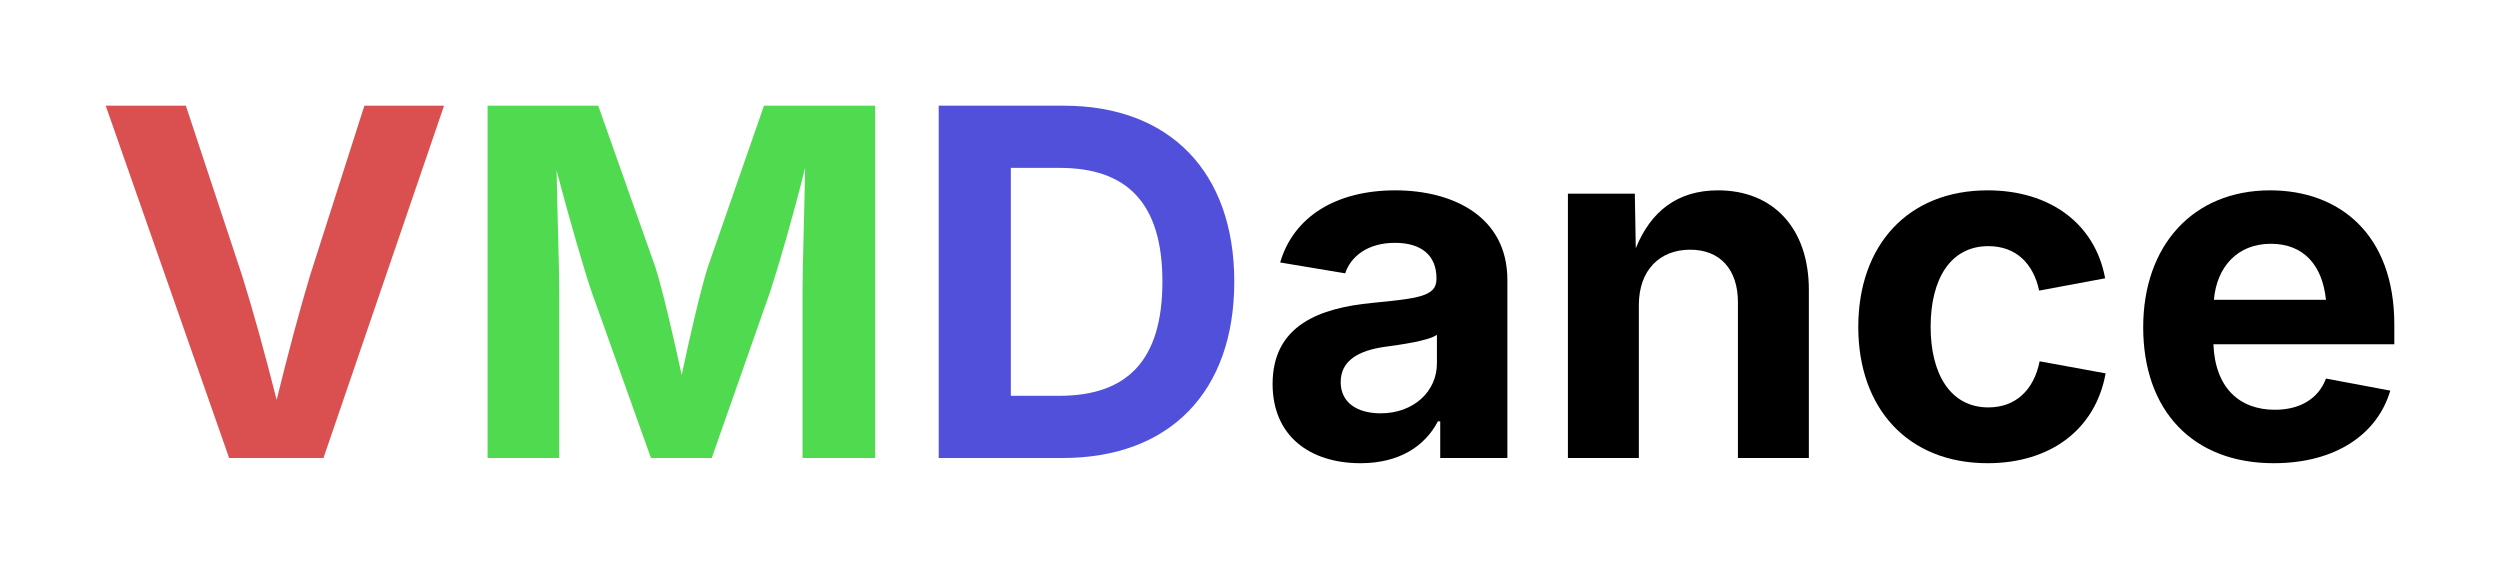
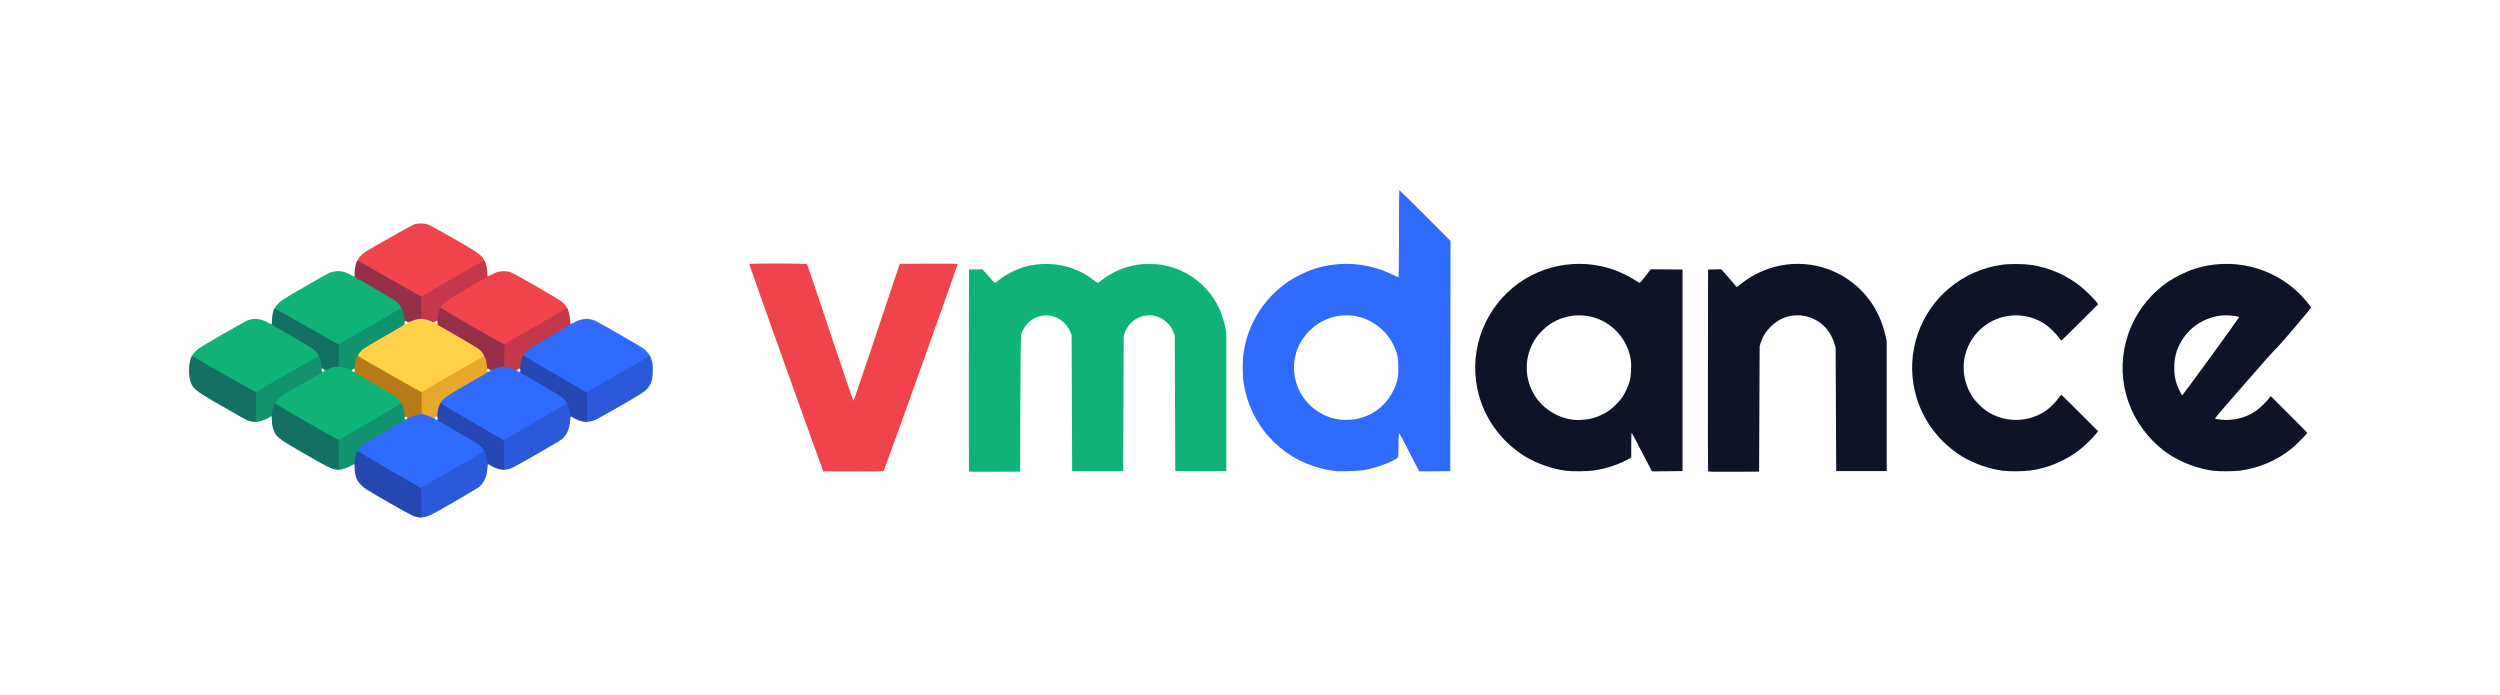
- <svg xmlns="http://www.w3.org/2000/svg" viewBox="0 0 1032.52 235.72" width="1032.52" height="235.72" role="img" aria-label="VMDance">
-   <path d="M55.762 0.0H94.727L144.531 -145.508H111.621L89.16 -75.293C84.766 -60.645 80.273 -43.848 75.391 -24.023C70.41 -43.652 65.723 -60.645 61.133 -75.293L37.891 -145.508H4.785Z" fill="#da5050" transform="translate(38.87,189.16)" />
-   <path d="M162.5 0.0H192.09V-68.652C192.09 -79.59 191.309 -100.977 191.016 -118.652C196.191 -99.121 202.051 -78.711 205.469 -68.652L229.98 0.0H255.078L279.199 -68.652C282.617 -79.004 288.77 -100.195 293.652 -119.824C293.359 -101.465 292.578 -79.59 292.578 -68.652V0.0H322.559V-145.508H276.66L253.418 -78.711C250.488 -69.434 245.996 -50.0 242.676 -34.277C239.258 -50.098 234.766 -69.531 231.836 -78.711L208.203 -145.508H162.5Z" fill="#50da50" transform="translate(38.87,189.16)" />
-   <path d="M400.0 0.0C444.238 0.0 470.898 -27.344 470.898 -72.852C470.898 -118.164 444.238 -145.508 400.488 -145.508H348.828V0.0ZM378.613 -25.684V-119.824H398.73C426.562 -119.824 441.211 -105.371 441.211 -72.852C441.211 -40.137 426.562 -25.684 398.535 -25.684Z" fill="#5050da" transform="translate(38.87,189.16)" />
-   <path d="M523.047 2.148C539.16 2.148 549.707 -4.98 554.98 -15.137H555.957V0.0H583.691V-73.535C583.691 -100.0 560.84 -110.547 537.402 -110.547C512.988 -110.547 495.41 -99.707 489.844 -80.762L516.699 -76.27C519.043 -83.301 525.977 -88.867 537.305 -88.867C548.242 -88.867 554.395 -83.594 554.395 -74.316V-73.828C554.395 -66.699 546.68 -65.918 527.93 -64.062C506.445 -62.012 486.719 -54.98 486.719 -30.566C486.719 -8.984 502.246 2.148 523.047 2.148ZM531.348 -18.457C521.68 -18.457 514.844 -22.852 514.844 -31.348C514.844 -40.137 522.07 -44.336 532.91 -45.898C539.355 -46.777 550.977 -48.34 554.59 -50.879V-39.062C554.59 -27.539 545.02 -18.457 531.348 -18.457Z" fill="#000000" transform="translate(38.87,189.16)" />
-   <path d="M637.988 -63.184C637.988 -77.637 646.68 -86.035 659.18 -86.035C671.484 -86.035 678.906 -77.93 678.906 -64.355V0.0H708.203V-69.434C708.203 -95.02 693.359 -110.547 670.703 -110.547C653.906 -110.547 642.871 -101.855 636.719 -86.621L636.328 -109.18H608.691V0.0H637.988Z" fill="#000000" transform="translate(38.87,189.16)" />
-   <path d="M782.031 2.148C808.203 2.148 826.66 -12.012 830.762 -34.961L803.516 -39.941C801.172 -28.125 793.652 -20.898 782.324 -20.898C766.699 -20.898 758.496 -34.668 758.496 -54.199C758.496 -73.926 766.699 -87.5 782.324 -87.5C793.652 -87.5 800.879 -80.469 803.32 -69.141L830.566 -74.219C826.465 -96.68 807.91 -110.547 782.031 -110.547C749.121 -110.547 728.613 -87.891 728.613 -54.102C728.613 -20.508 749.121 2.148 782.031 2.148Z" fill="#000000" transform="translate(38.87,189.16)" />
-   <path d="M900.195 2.148C925.586 2.148 942.969 -9.668 948.34 -27.832L921.777 -32.812C918.652 -24.414 910.938 -19.922 900.684 -19.922C885.938 -19.922 875.977 -29.102 875.293 -46.973H950.0V-55.176C950.0 -92.48 927.246 -110.547 898.73 -110.547C866.797 -110.547 846.289 -87.695 846.289 -54.004C846.289 -19.531 866.797 2.148 900.195 2.148ZM875.488 -65.332C876.66 -78.809 885.059 -88.477 899.023 -88.477C912.598 -88.477 920.312 -79.59 921.777 -65.332Z" fill="#000000" transform="translate(38.87,189.16)" />
+ <svg xmlns="http://www.w3.org/2000/svg" viewBox="0 0 4800 1334" width="4800" height="1334">
+   <path fill="#2f6bff" d="M745 903.61L685.5 869.25 L685.18 866.54C684.77 863.17 688.81 857.11 694.63 852.34C701.33 846.85 776.27 803.83 777.02 805.04C778.13 806.83 783.14 804.01 782.48 801.95C781.31 798.25 803.3 792.15 813 793.49C822.94 794.86 835.31 800.03 834.39 802.44C834.04 803.33 834.96 804.44 836.85 805.42C839.42 806.75 839.9 806.77 840.18 805.54C840.4 804.54 852.14 810.86 878.78 826.3C918.53 849.35 923.55 852.69 928.84 859.57C932.34 864.14 932.82 867.07 930.4 869.08C929.52 869.82 902.43 885.62 870.21 904.21C822.98 931.46 810.94 938 808.07 937.99C805.21 937.97 792.58 931.09 745 903.61ZM904.5 812.2L844.5 777.5 L844.2 774C843.95 770.94 844.61 769.76 849.54 764.59C854.41 759.48 860.65 755.51 895.34 735.43C922.69 719.59 935.6 712.62 935.82 713.58C936.09 714.76 936.6 714.74 939.07 713.46C942.08 711.91 942.98 710.03 940.75 709.96C938.58 709.89 946.24 706.13 952.86 704.02C964.65 700.27 979.8 701.71 991.35 707.68C993.58 708.83 993.96 709.41 992.92 710.05C992.17 710.51 991.77 711.05 992.03 711.25C995.87 714.16 998.32 715.1 999.05 713.92C999.65 712.95 1001.76 713.75 1007.67 717.17C1011.98 719.66 1029.23 729.61 1046.01 739.29C1077.1 757.23 1083.06 761.34 1088.13 768.34C1093.6 775.89 1097.07 773.25 1033.25 810.04C1001.49 828.34 974.31 844.15 972.85 845.16C971.39 846.17 968.91 846.98 967.35 846.95C965.49 846.92 943.72 834.89 904.5 812.2ZM1066.98 722.44C1035.92 704.53 1008.81 688.77 1006.75 687.42C1001.89 684.25 1001.75 680.79 1006.25 674.9C1010.81 668.92 1013.98 666.86 1054.47 643.5C1074.26 632.09 1091.47 622.08 1092.72 621.26L1095 619.77 L1095 621.46C1095 622.83 1096.35 622.4 1102.25 619.18C1115.67 611.85 1127.56 610.47 1140.25 614.75C1146.51 616.86 1231.61 665.75 1237.71 670.74C1241.54 673.86 1249.69 684.65 1248.85 685.48C1248.66 685.67 1221.53 701.38 1188.57 720.41C1152.01 741.51 1127.63 755 1126.05 755C1124.48 755 1101.35 742.25 1066.98 722.44Z" />
+   <path fill="#0fb377" d="M586.5 812.16L526.5 777.44 L526.2 774.42C525.84 770.81 530.14 764.92 537 759.64C539.48 757.73 557.7 746.85 577.5 735.45C597.3 724.05 614.31 714.02 615.31 713.15C616.85 711.82 617.25 711.79 617.99 712.98C618.69 714.11 619.36 714.16 621.43 713.21C624.11 711.99 624.91 710.03 622.75 709.96C620.58 709.89 628.24 706.13 634.86 704.02C646 700.47 661.67 701.73 672 707C674.45 708.25 675.74 709.52 675.42 710.36C674.69 712.24 679.98 715.66 681.01 713.98C681.43 713.3 682.16 712.96 682.64 713.22C702.31 724.02 759.83 758.02 762.94 760.68C768.46 765.41 773 771.66 773 774.55C773 776.47 764.71 781.57 716.25 809.5C685.04 827.49 657.82 843.29 655.77 844.61C653.72 845.92 650.8 846.98 649.27 846.94C647.52 846.91 624.5 834.16 586.5 812.16ZM428.5 720.9C396.05 702.17 369.12 686.47 368.65 686.02C367.11 684.54 371.14 678.08 376.94 672.75C381.01 669 395.35 660.18 427.07 641.9C451.51 627.82 473.75 615.53 476.5 614.6C488.92 610.4 500.34 611.77 513.9 619.09C519.2 621.95 521.54 622.75 522.06 621.9C522.57 621.08 534.87 627.67 561.6 643.1C593.51 661.52 601.51 666.58 606.64 671.57C612.82 677.58 615.13 682.06 613.4 684.66C611.69 687.23 492.91 755 490.15 754.98C488.51 754.97 464.98 741.96 428.5 720.9ZM586.89 628.83L526.27 593.76 L527.82 590.63C528.67 588.91 532.11 584.8 535.46 581.5C540.54 576.5 548.39 571.57 582.43 552C632.18 523.39 632.57 523.19 641.19 521.39C652.18 519.1 662.87 521.31 674.91 528.37C679.49 531.05 680.95 531.53 681.19 530.41C681.41 529.38 692.61 535.35 719 550.56C759.87 574.11 765.36 577.76 769.95 584.42C775.59 592.62 778.19 590.47 726.82 620C701.47 634.58 673.96 650.44 665.7 655.25C657.43 660.06 649.95 663.98 649.08 663.95C648.21 663.92 620.22 648.12 586.89 628.83Z" />
+   <path fill="#f0434b" d="M905 628.95L844.5 594 L844.19 590.46L843.87 586.92 L850.69 580.21C856.61 574.38 862.34 570.71 894.5 552.2C914.85 540.49 932.3 530.36 933.28 529.7C934.68 528.75 935.23 528.77 935.87 529.8C936.49 530.79 938.45 530.14 944.24 527.01C957.02 520.12 967.9 518.82 980.5 522.7C987.89 524.97 1075.19 575.56 1080.5 580.66C1085.67 585.61 1090.52 592.92 1089.34 593.97C1088.88 594.38 1062.85 609.47 1031.5 627.52C1000.15 645.56 973.31 661.15 971.85 662.16C970.39 663.17 968.36 663.98 967.35 663.95C966.33 663.93 938.27 648.18 905 628.95ZM757 543.44C729.77 527.73 702.45 511.96 696.28 508.38L685.05 501.87 L687.65 497.69C691.04 492.21 694.58 488.44 699.5 485.04C710.22 477.65 790.11 432.44 795.32 430.82C803.72 428.21 814.29 428.41 822.38 431.35C825.94 432.64 848.32 444.9 872.1 458.6C905.22 477.67 916.8 484.85 921.55 489.25C927.61 494.87 931.59 500.82 930.2 502.18C928.21 504.12 809.52 572 808.13 572C807.24 571.99 784.23 559.14 757 543.44Z" />
+   <path fill="#2a59da" d="M807 968.03C807 953.85 806.72 940.84 806.38 939.12C805.85 936.48 806.05 936 807.69 936C809.44 936 924.54 870.28 928.39 867.09C929.26 866.37 929.7 865.33 929.37 864.79C929.03 864.25 929.58 863.97 930.6 864.16C933.03 864.63 935.79 872.18 937.22 882.27C937.97 887.61 938.01 890.39 937.32 890.84C936.76 891.2 936.03 895.33 935.71 900C934.6 915.75 929.49 926.76 919.36 935.21C917.08 937.11 895.25 950.17 870.86 964.24C827.25 989.38 821.63 992.12 811.25 993.32L807 993.81 L807 968.03ZM966 876.25C966 861.95 965.72 848.84 965.37 847.11C964.85 844.5 965.02 844.07 966.34 844.58C967.21 844.91 969.18 844.32 970.71 843.26C972.25 842.19 999.48 826.35 1031.24 808.05C1062.99 789.74 1088.73 774.37 1088.43 773.88C1088.13 773.4 1088.57 773 1089.42 773C1091.68 773 1094.05 778.35 1095.58 786.92C1097.15 795.74 1097.36 800.34 1096.14 799.59C1095.67 799.3 1094.98 803.1 1094.6 808.04C1093.4 824.04 1087.97 835.92 1078.37 843.59C1072.42 848.33 987.16 897.24 981.48 899.17C978.71 900.11 974.1 901.18 971.23 901.56L966 902.26 L966 876.25ZM1125 781.64C1125 765.89 1125.37 753 1125.82 753C1126.27 753 1153.59 737.44 1186.52 718.43C1219.46 699.42 1246.87 683.78 1247.44 683.68C1248.02 683.58 1249.56 686.65 1250.88 690.5C1252.88 696.34 1253.29 699.57 1253.35 710C1253.48 729.55 1250.2 739.13 1240.04 748.99C1235.56 753.33 1224.99 759.89 1190.07 780C1165.72 794.02 1143.48 806.3 1140.66 807.27C1137.84 808.24 1133.16 809.32 1130.27 809.66L1125 810.28 L1125 781.64Z" />
+   <path fill="#137062" d="M643 901.31C635.59 900.07 626.61 895.46 586.07 872.1C539.04 845 532.86 840.67 527.74 831.25C523.99 824.37 522 815.89 522 806.79C522 801.61 521.62 799 520.86 799C519.26 799 520.4 785.88 522.51 779.81C524.7 773.54 526.44 772.13 528.74 774.76C531.45 777.84 649 845.21 650.6 844.6C651.78 844.15 652 848.57 652 873.03L652 902 L648.75 901.86C646.96 901.79 644.38 901.54 643 901.31ZM479 808.41C473.49 806.95 467.23 803.5 411.5 771.27C373.88 749.52 368.81 744.9 364.53 728.47C361.39 716.38 363.11 692.21 367.62 685.21L369.09 682.93 L371.8 684.79C381.55 691.49 490.27 753.11 491.51 752.64C492.81 752.14 493 755.74 493 781.03L493 810 L488.75 809.93C486.41 809.9 482.02 809.21 479 808.41ZM774 796.49C774 793.43 774.31 793 776.5 793C778.66 793 779 793.45 779 796.28C779 799.06 778.62 799.6 776.5 799.77C774.27 799.96 774 799.6 774 796.49ZM621.25 708.89L618 706.8 L618 708.6C618 712.7 616.21 708.03 615.1 701.05C614.45 696.95 613.03 691.6 611.95 689.16C610.6 686.1 610.3 684.34 610.99 683.51C612.38 681.84 607.43 675.18 601.11 670.18C598.39 668.03 579.45 656.65 559.02 644.89L521.86 623.5 L522.3 613.5C522.75 603.25 525.14 593.27 527.35 592.42C528.04 592.16 555.8 607.66 589.05 626.87C633.07 652.3 649.84 661.52 650.75 660.78C651.74 659.96 652 664.27 652 681.74L652 703.73 L645.73 704.23C640.53 704.65 635.61 706.18 625.5 710.54C624.95 710.78 623.04 710.04 621.25 708.89ZM690 674.7C690 671.77 691.77 670 694.7 670C696.43 670 697 670.57 697 672.3C697 675.23 695.23 677 692.3 677C690.57 677 690 676.43 690 674.7ZM774 613.5C774 611.5 774.5 611 776.5 611C778.5 611 779 611.5 779 613.5C779 615.5 778.5 616 776.5 616C774.5 616 774 615.5 774 613.5Z" />
+   <path fill="#2646b1" d="M802.5 992.99C799.75 992.57 795.6 991.55 793.28 990.74C790.95 989.92 769.14 977.83 744.81 963.88C707.73 942.6 699.59 937.53 694.43 932.48C684.86 923.11 681 913.44 681 898.79C681 893.61 680.62 891 679.86 891C678.23 891 679.41 876.78 681.55 870.67C683.49 865.12 685.08 864.09 687.7 866.67C688.72 867.68 716.09 883.78 748.53 902.46C780.96 921.13 807.83 936.88 808.23 937.46C809.21 938.83 809.22 994.04 808.25 993.88C807.84 993.81 805.25 993.41 802.5 992.99ZM961 901.31C955.74 900.43 948.26 897.58 942.35 894.2L936.2 890.69 L935.11 883.39C933.12 870.01 928.47 861.33 919.37 853.98C917 852.06 898.28 840.78 877.78 828.9L840.5 807.29 L840.19 803.15C840.02 800.87 839.46 799 838.94 799C837.25 799 837.95 787.37 840.06 780.55C842.31 773.25 844.09 771.73 846.75 774.8C847.71 775.9 873.7 791.3 904.5 809C935.3 826.71 962.19 842.28 964.25 843.61L968 846.03 L968 874.01L968 902 L965.75 901.86C964.51 901.79 962.38 901.54 961 901.31ZM1115.01 808.39C1110.27 807.12 1097.84 801.13 1095.83 799.16C1095.46 798.8 1094.49 794.6 1093.68 789.83C1091.76 778.57 1087.5 770.51 1079.86 763.67C1076.02 760.23 1061.54 751.31 1036.58 737L999.06 715.5 L999.03 711.19C999.01 708.2 998.65 707.1 997.85 707.59C996.14 708.65 997.43 692.66 999.54 686.67C1001.59 680.86 1003.02 680.11 1006.14 683.21C1008.24 685.29 1120.92 750.88 1125.25 752.54L1127 753.21 L1127 781.61L1127 810 L1123.75 809.93C1121.96 809.9 1118.03 809.2 1115.01 808.39Z" />
+   <path fill="#ffd147" d="M746.51 720.91C714.06 702.17 686.95 686.37 686.26 685.8C683.29 683.34 684.85 679.17 691.25 672.51C696.83 666.69 701.46 663.72 734.5 644.68C754.85 632.95 772.53 622.72 773.78 621.93C775.69 620.73 776.2 620.72 776.9 621.86C777.6 622.97 778.21 622.91 780.37 621.49C783.2 619.64 783.69 618.4 781.83 617.78C780.27 617.26 789.39 613.39 796.62 611.51C803.84 609.63 811.71 609.61 819.5 611.44C825.36 612.83 837.74 617.97 835.25 617.99C833.17 618.01 833.84 619.85 836.59 621.65C838.62 622.98 839.34 623.07 839.96 622.07C840.53 621.14 850.68 626.52 877.62 642.06C897.91 653.75 916.68 664.9 919.35 666.82C925.94 671.58 932.19 679.59 931.8 682.8C931.54 684.95 923.35 689.99 871.14 720.14C833.09 742.12 809.81 755 808.14 754.99C806.51 754.98 783.03 742 746.51 720.91Z" />
+   <path fill="#11936d" d="M650 873.51L650 845.03 L653.75 842.62C655.81 841.29 683.04 825.49 714.25 807.5C745.46 789.52 770.74 774.39 770.44 773.9C769.58 772.51 772.62 772.83 773.78 774.25C776.74 777.88 780.77 801.21 778.16 799.6C777.36 799.1 777 800.1 777 802.84L777 806.81 L738.32 829.15C697.66 852.64 692.36 856.44 686.72 866.16C683.57 871.6 681 880.71 681 886.46L681 890.5 L673.18 894.72C666.52 898.32 655.6 901.93 651.25 901.99C650.28 902 650 895.64 650 873.51ZM491.23 781.3L491.5 752.6 L551.5 717.92C605.05 686.97 611.64 683.42 612.79 684.87C615.29 688.02 617.33 697.52 617.41 706.46L617.5 715.43 L586 733.64C568.67 743.65 551.19 753.79 547.14 756.17C533.99 763.88 526.83 772.87 523.43 785.93C522.64 788.95 522 793.03 522 795L522 798.57 L515.75 802.17C509.25 805.91 497.56 810 493.38 810L490.97 810 L491.23 781.3ZM668.17 708.31C665.23 706.93 659.94 705.3 656.4 704.69L649.96 703.59 L650.23 682.21L650.5 660.84 L710 626.51C742.73 607.62 770.04 591.68 770.71 591.08C772.62 589.37 773.68 589.8 774.81 592.75C778.05 601.26 780.15 616 778.12 616C777.5 616 777 617.57 777 619.49C777 623.75 779.57 622.03 736 647.04C717.58 657.62 700.38 667.86 697.8 669.81C692.09 674.09 686.33 681.73 687.74 683.14C688.38 683.78 687.85 686.26 686.23 690.29C684.85 693.69 683.5 699.3 683.23 702.76C682.95 706.22 682.33 709.29 681.86 709.59C681.39 709.88 681 709.37 681 708.46C681 707 680.58 707.05 677.44 708.9C675.49 710.06 673.8 710.96 673.69 710.92C673.59 710.87 671.1 709.7 668.17 708.31Z" />
+   <path fill="#962f48" d="M939.25 708.89L936 706.8 L936 708.52C936 709.94 935.73 710.02 934.5 709C933.57 708.23 932.99 705.99 932.97 703.13C932.96 700.58 931.87 695.35 930.56 691.5C929.03 687 928.51 684.1 929.11 683.37C930.41 681.8 923.5 673.25 917.35 668.82C914.68 666.89 896.19 655.92 876.25 644.43L840 623.53 L840 619.21C840 616.19 839.65 615.1 838.85 615.59C837.15 616.64 838.43 601.73 840.55 595.67C842.26 590.79 844.59 588.72 845.94 590.9C846.34 591.55 873.86 607.77 907.08 626.94C951.16 652.38 967.84 661.53 968.75 660.78C969.74 659.97 970 664.27 970 681.74L970 703.73 L963.73 704.23C958.53 704.65 953.61 706.18 943.5 710.54C942.95 710.78 941.04 710.04 939.25 708.89ZM780.3 617.28C777.43 615.85 777.04 615.11 776.46 610.09C774.84 596.23 769.06 585.12 759.83 578.18C756.9 575.98 737.96 564.64 717.75 552.99L681 531.81 L681 523.63C681 515.58 683.66 502.94 685.8 500.8C686.5 500.1 706.29 511.01 747.61 534.85C793.73 561.46 808.71 569.66 809.7 568.84C810.76 567.95 811 571.78 811 589.74L811 611.72 L805.12 612.33C800.16 612.85 795.8 614.14 785 618.3C784.17 618.61 782.06 618.16 780.3 617.28Z" />
+   <path fill="#c5394a" d="M984.69 707.78C980.94 706.19 975.64 704.63 972.92 704.3L967.96 703.72 L968.23 682.23L968.5 660.74 L1028.5 626.02C1061.5 606.93 1088.83 591.48 1089.22 591.7C1090.83 592.56 1093.97 605.51 1094.6 613.87L1095.27 622.78 L1092.89 624.34C1091.57 625.19 1074.53 635.12 1055 646.39C1035.47 657.66 1017.48 668.38 1015 670.2C1009.86 674 1003.82 682.4 1001.48 689C1000.61 691.48 999.63 696.56 999.3 700.31L998.7 707.11 L995.1 708.89L991.5 710.67 L984.69 707.78ZM828 617C826.08 615.94 821.01 614.31 816.75 613.37L809 611.66 L809 590.47L809 569.27 L869.13 534.55C918.88 505.82 929.48 500.06 930.54 501.16C934.07 504.83 937.59 528.37 935.07 531.41C934.4 532.22 917.17 542.47 896.77 554.19C857.2 576.93 850.76 581.56 845.73 590.91C842.53 596.86 840 605.78 840 611.13C840 614.26 839.48 615.16 836.63 616.92C832.58 619.42 832.43 619.42 828 617Z" />
+   <path fill="#b87a16" d="M780.35 800.77C777.63 799.18 777.13 798.23 776.53 793.37C774.91 780.44 770.12 770.79 761.56 763.26C758.95 760.96 739.77 749.27 718.94 737.29L681.07 715.5 L681.03 706.86C681.01 700.93 681.63 696.21 683 691.86C685.88 682.67 686.21 682.31 689.65 684.69C699.25 691.34 808.22 753.13 809.49 752.64C810.8 752.14 811 754.53 811 770.91C811 781.27 811.3 791.23 811.66 793.03C812.11 795.31 811.97 796.1 811.21 795.63C809.34 794.48 796.93 796.95 790.02 799.86L783.48 802.6 L780.35 800.77Z" />
+   <path fill="#e8a82a" d="M827.5 800.47C824.75 799.17 820.25 797.58 817.5 796.94C808.88 794.91 809.5 796.75 809.5 773.43L809.5 752.58 L869.5 717.91C902.5 698.83 929.83 683.43 930.24 683.67C932.04 684.73 934.98 698.13 935.23 706.41L935.5 715.31 L896 738.14C854.52 762.11 850.21 765.22 845.22 774.81C842.22 780.56 840 788.66 839.99 793.93C839.98 798.04 839.63 798.73 836.5 800.75C834.59 801.99 832.91 802.96 832.76 802.92C832.62 802.87 830.25 801.77 827.5 800.47Z" />
+   <path fill="#f0434b" d="M1579.52 901.7C1574.49 889.66 1438.07 507.69 1438.54 506.94C1439.48 505.42 1548.69 505.7 1549.69 507.23C1550.14 507.9 1570.1 567.16 1594.06 638.91C1618.02 710.67 1638.05 769.52 1638.56 769.69C1639.08 769.86 1659.3 710.71 1683.5 638.25L1727.5 506.5 L1782.78 506.24C1828.05 506.03 1838.15 506.22 1838.57 507.31C1839.08 508.66 1698.57 901.43 1696.74 903.75C1695.97 904.72 1683.08 905 1638.33 905L1580.9 905 L1579.52 901.7Z" />
+   <path fill="#0fb377" d="M1860.47 904.76C1860.2 904.07 1860.1 816.65 1860.24 710.5L1860.5 517.5 L1873.5 517.28L1886.5 517.06 L1897.83 530.03C1904.06 537.16 1909.62 543 1910.19 543C1910.76 543 1913.31 541.27 1915.86 539.17C1925.93 530.84 1939.8 522.78 1954.5 516.7C1982.21 505.24 2019.59 503.57 2050.18 512.44C2067.61 517.49 2086.33 527.04 2099.74 537.73C2103.38 540.63 2106.95 543 2107.67 543C2108.4 543 2111.75 540.77 2115.13 538.05C2133.6 523.17 2158.08 512.47 2183 508.39C2195.23 506.39 2217.72 506.39 2230.01 508.38C2278.84 516.31 2320.25 547.71 2341.09 592.61C2345.57 602.27 2350.24 617.08 2352.71 629.5L2354.5 638.5 L2354.5 771.5L2354.5 904.5 L2305.5 904.5L2256.5 904.5 L2256 774.5L2255.5 644.5 L2253.29 638.65C2242.53 610.17 2211.33 597.49 2184.42 610.67C2173.5 616.02 2163.24 627.74 2159.24 639.43L2157.5 644.5 L2157 774.5L2156.5 904.5 L2107.5 904.5L2058.5 904.5 L2058 774L2057.5 643.5 L2055.35 638.26C2051.78 629.56 2048.4 624.58 2042.09 618.75C2014.96 593.63 1972.98 605.39 1960.89 641.5C1959.81 644.73 1959.45 670.63 1959.02 775.5L1958.5 905.5 L1909.72 905.76C1871.23 905.96 1860.84 905.75 1860.47 904.76Z" />
+   <path fill="#2f6bff" d="M2564 904.42C2562.62 904.18 2558.12 903.51 2554 902.92C2549.88 902.32 2542.16 900.76 2536.86 899.43C2458.04 879.73 2399.35 814.65 2387.55 733.87C2385.51 719.91 2385.51 692.09 2387.55 678.13C2395.87 621.15 2427.03 571.79 2475.01 539.56C2486.58 531.79 2509.2 520.77 2522.35 516.5C2571.6 500.5 2625.53 504.09 2671.67 526.44C2678.92 529.95 2685.11 532.56 2685.42 532.24C2685.74 531.93 2686 494.17 2686 448.33C2686 402.5 2686.34 365 2686.75 365C2687.17 365 2709.44 386.94 2736.26 413.76L2785 462.51 L2784.75 683.51L2784.5 904.5 L2754.74 904.76L2724.99 905.03 L2723.24 902.08C2722.28 900.46 2713.85 884.04 2704.5 865.59C2695.15 847.14 2687.22 832.04 2686.88 832.02C2685.59 831.98 2685.02 840.11 2685.01 858.6C2685 880.65 2685.91 878.58 2673.5 884.76C2658.14 892.42 2637.93 899.03 2618.81 902.65C2610.88 904.15 2570.16 905.47 2564 904.42ZM2601.98 804.86C2609.65 803.75 2623.37 799.37 2630.5 795.74C2653.35 784.14 2672.14 762.33 2680.24 738C2684.35 725.67 2685.31 717.86 2684.74 701.43C2684.12 683.72 2682.33 676.36 2674.98 661.46C2656.6 624.14 2615.4 601.26 2575.04 605.95C2561.41 607.53 2552.29 610.19 2540.44 616.03C2515.47 628.33 2495.09 652.82 2488.04 679C2476.59 721.57 2493.24 765.62 2529.93 789.79C2551.56 804.04 2574.49 808.84 2601.98 804.86Z" />
+   <path fill="#0e1328" d="M3007.04 903.91C2980.23 900.44 2950.22 889.95 2928 876.27C2880.84 847.25 2847.65 800.15 2836.52 746.48C2820.42 668.84 2852.01 588.79 2916.83 543C2977.82 499.91 3058.83 494.67 3124.8 529.55C3130.47 532.55 3137.76 536.8 3141 539C3144.24 541.2 3147.48 542.98 3148.2 542.95C3148.91 542.92 3154 537.06 3159.5 529.94L3169.5 516.98 L3200 517.24L3230.5 517.5 L3230.5 711L3230.5 904.5 L3201.24 904.77L3171.99 905.03 L3170 901.77C3168.91 899.97 3160.25 883.31 3150.77 864.75C3141.29 846.19 3133.19 831 3132.76 831C3132.34 831 3132 841.54 3132 854.43L3132 877.86 L3129 880C3124.46 883.24 3108.58 890.42 3097.44 894.29C3085.32 898.49 3072.48 901.56 3058.8 903.5C3047.63 905.09 3017.96 905.32 3007.04 903.91ZM3044.23 805.51C3058.37 804.33 3077.22 797.02 3090.39 787.61C3097.36 782.64 3110.02 769.74 3114.9 762.65C3119.79 755.55 3126.57 740.59 3129.03 731.5C3131.8 721.26 3132.77 701.1 3131.02 690.23C3126.62 662.92 3111.46 638.92 3088.67 623.17C3054.52 599.6 3009.78 599.55 2974.88 623.04C2966.91 628.41 2953.58 641.7 2948.76 649.09C2925.37 684.9 2925.48 728.34 2949.07 763.1C2965.74 787.67 2995.56 804.53 3025.5 806.31C3030.52 806.61 3031.84 806.55 3044.23 805.51Z" />
+   <path fill="#0e1328" d="M3279.47 904.76C3279.2 904.07 3279.1 816.65 3279.24 710.5L3279.5 517.5 L3292.16 517.22L3304.83 516.94 L3317.04 530.72C3323.76 538.3 3330.21 545.96 3331.38 547.74C3332.55 549.52 3333.9 550.98 3334.39 550.99C3334.88 550.99 3338.27 548.59 3341.92 545.64C3393.86 503.67 3464.54 494.74 3524 522.65C3573.57 545.91 3608.07 589.79 3620.19 645L3622.5 655.5 L3622.5 780L3622.5 904.5 L3574 904.5L3525.5 904.5 L3524.97 786L3524.43 667.5 L3522.68 661.56C3516.62 641.02 3505.28 625.6 3489.21 616.06C3459.59 598.46 3424.16 602.8 3399.98 626.98C3390.43 636.54 3385.24 644.7 3381.22 656.5L3378.5 664.5 L3378 785L3377.5 905.5 L3328.72 905.76C3290.23 905.96 3279.84 905.75 3279.47 904.76Z" />
+   <path fill="#0e1328" d="M3846.04 903.91C3818.84 900.39 3788.58 889.72 3766.06 875.71C3753.65 867.99 3740.48 857.53 3729.93 847.02C3675.92 793.23 3657.36 713.34 3682.11 641.26C3706.41 570.47 3768.13 519.38 3842.5 508.48C3856.91 506.37 3883.85 506.37 3898.84 508.5C3933.86 513.46 3967.22 527.87 3994.86 549.97C4004.25 557.47 4023.19 576.3 4026.62 581.55L4028.33 584.16 L3993.42 619.08C3974.22 638.29 3958.21 654 3957.84 654C3957.48 654 3955.17 651.19 3952.71 647.75C3946.51 639.07 3932.96 626.36 3923.9 620.72C3883.19 595.36 3830.06 602.28 3797.43 637.19C3765.09 671.8 3761.2 722.48 3787.78 762.91C3792.64 770.3 3805.92 783.54 3813.88 788.93C3848.64 812.47 3895.32 811.94 3929.39 787.61C3936.67 782.42 3949.34 769.38 3953.51 762.79C3955.16 760.19 3956.95 758.06 3957.51 758.04C3958.06 758.02 3974.22 773.72 3993.43 792.93L4028.35 827.86 L4025.45 831.68C4020.36 838.4 4004.76 854.03 3996.5 860.69C3967.82 883.81 3934.2 898.41 3898.02 903.45C3886.1 905.12 3857.32 905.37 3846.04 903.91Z" />
+   <path fill="#0e1328" d="M4250.04 903.91C4229.49 901.25 4206.56 894.36 4187.3 885.06C4166.34 874.93 4150.32 863.51 4134 847.06C4076.09 788.7 4059.47 703.2 4091.38 627.84C4106.38 592.42 4132.34 561.16 4164.5 539.81C4176.65 531.74 4199.11 520.8 4212.35 516.5C4284.22 493.14 4363.02 511.88 4416.05 564.94C4425.48 574.37 4437 588.5 4437 590.63C4437 592.64 4371.55 669.33 4368.83 670.5C4366.6 671.46 4253 801.49 4253 803.08C4253 804.32 4256.17 805.02 4265.66 805.86C4288.79 807.91 4311.48 802.2 4330.45 789.55C4337.98 784.53 4351.15 771.95 4357.2 764L4359.86 760.5 L4394.93 795.49C4414.22 814.74 4430 830.8 4430 831.17C4430 832.54 4408.37 854.38 4401.3 860.17C4372.75 883.49 4338.93 898.22 4301.8 903.5C4290.63 905.09 4260.96 905.32 4250.04 903.91ZM4244.87 684.57C4274.64 643.63 4299 609.7 4299 609.17C4299 606.96 4279.25 604.65 4268 605.55C4231.95 608.45 4200.81 629.38 4184.78 661.5C4177.52 676.03 4174.62 688.75 4174.62 706C4174.62 718.92 4175.64 725.84 4179.21 737C4181.62 744.55 4188.63 759 4189.88 759C4190.35 759 4215.09 725.5 4244.87 684.57Z" />
</svg>
